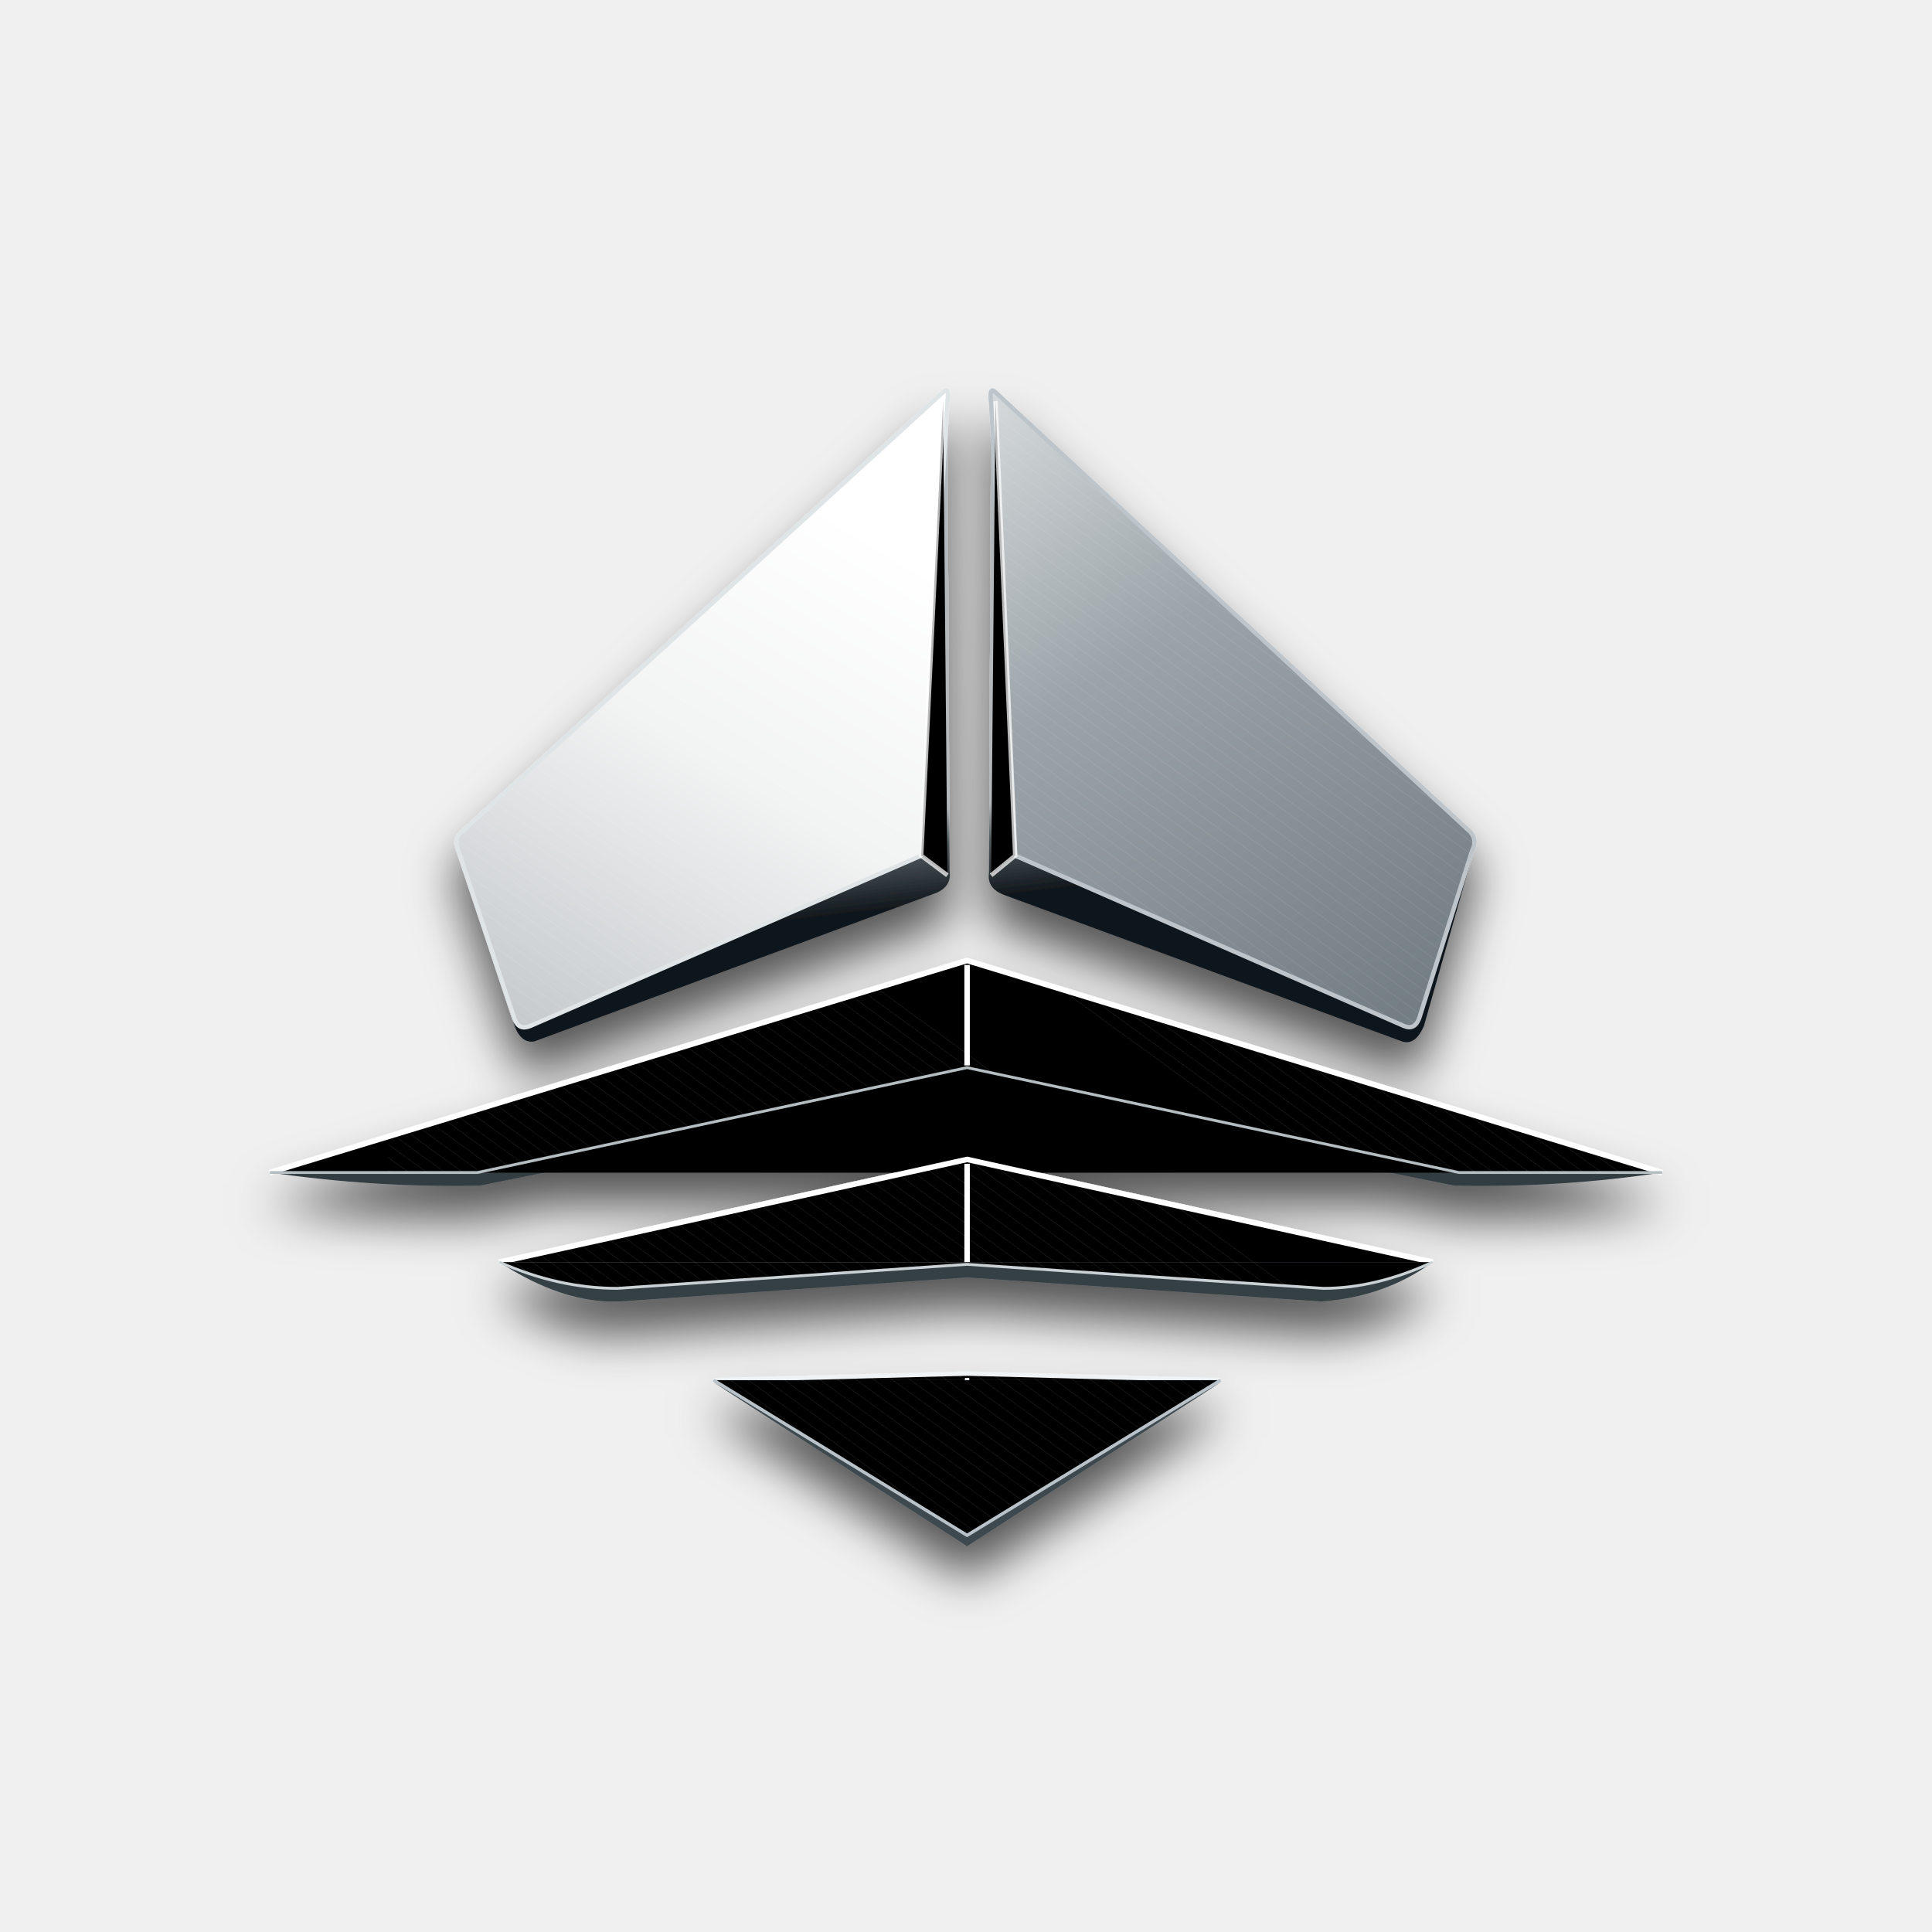
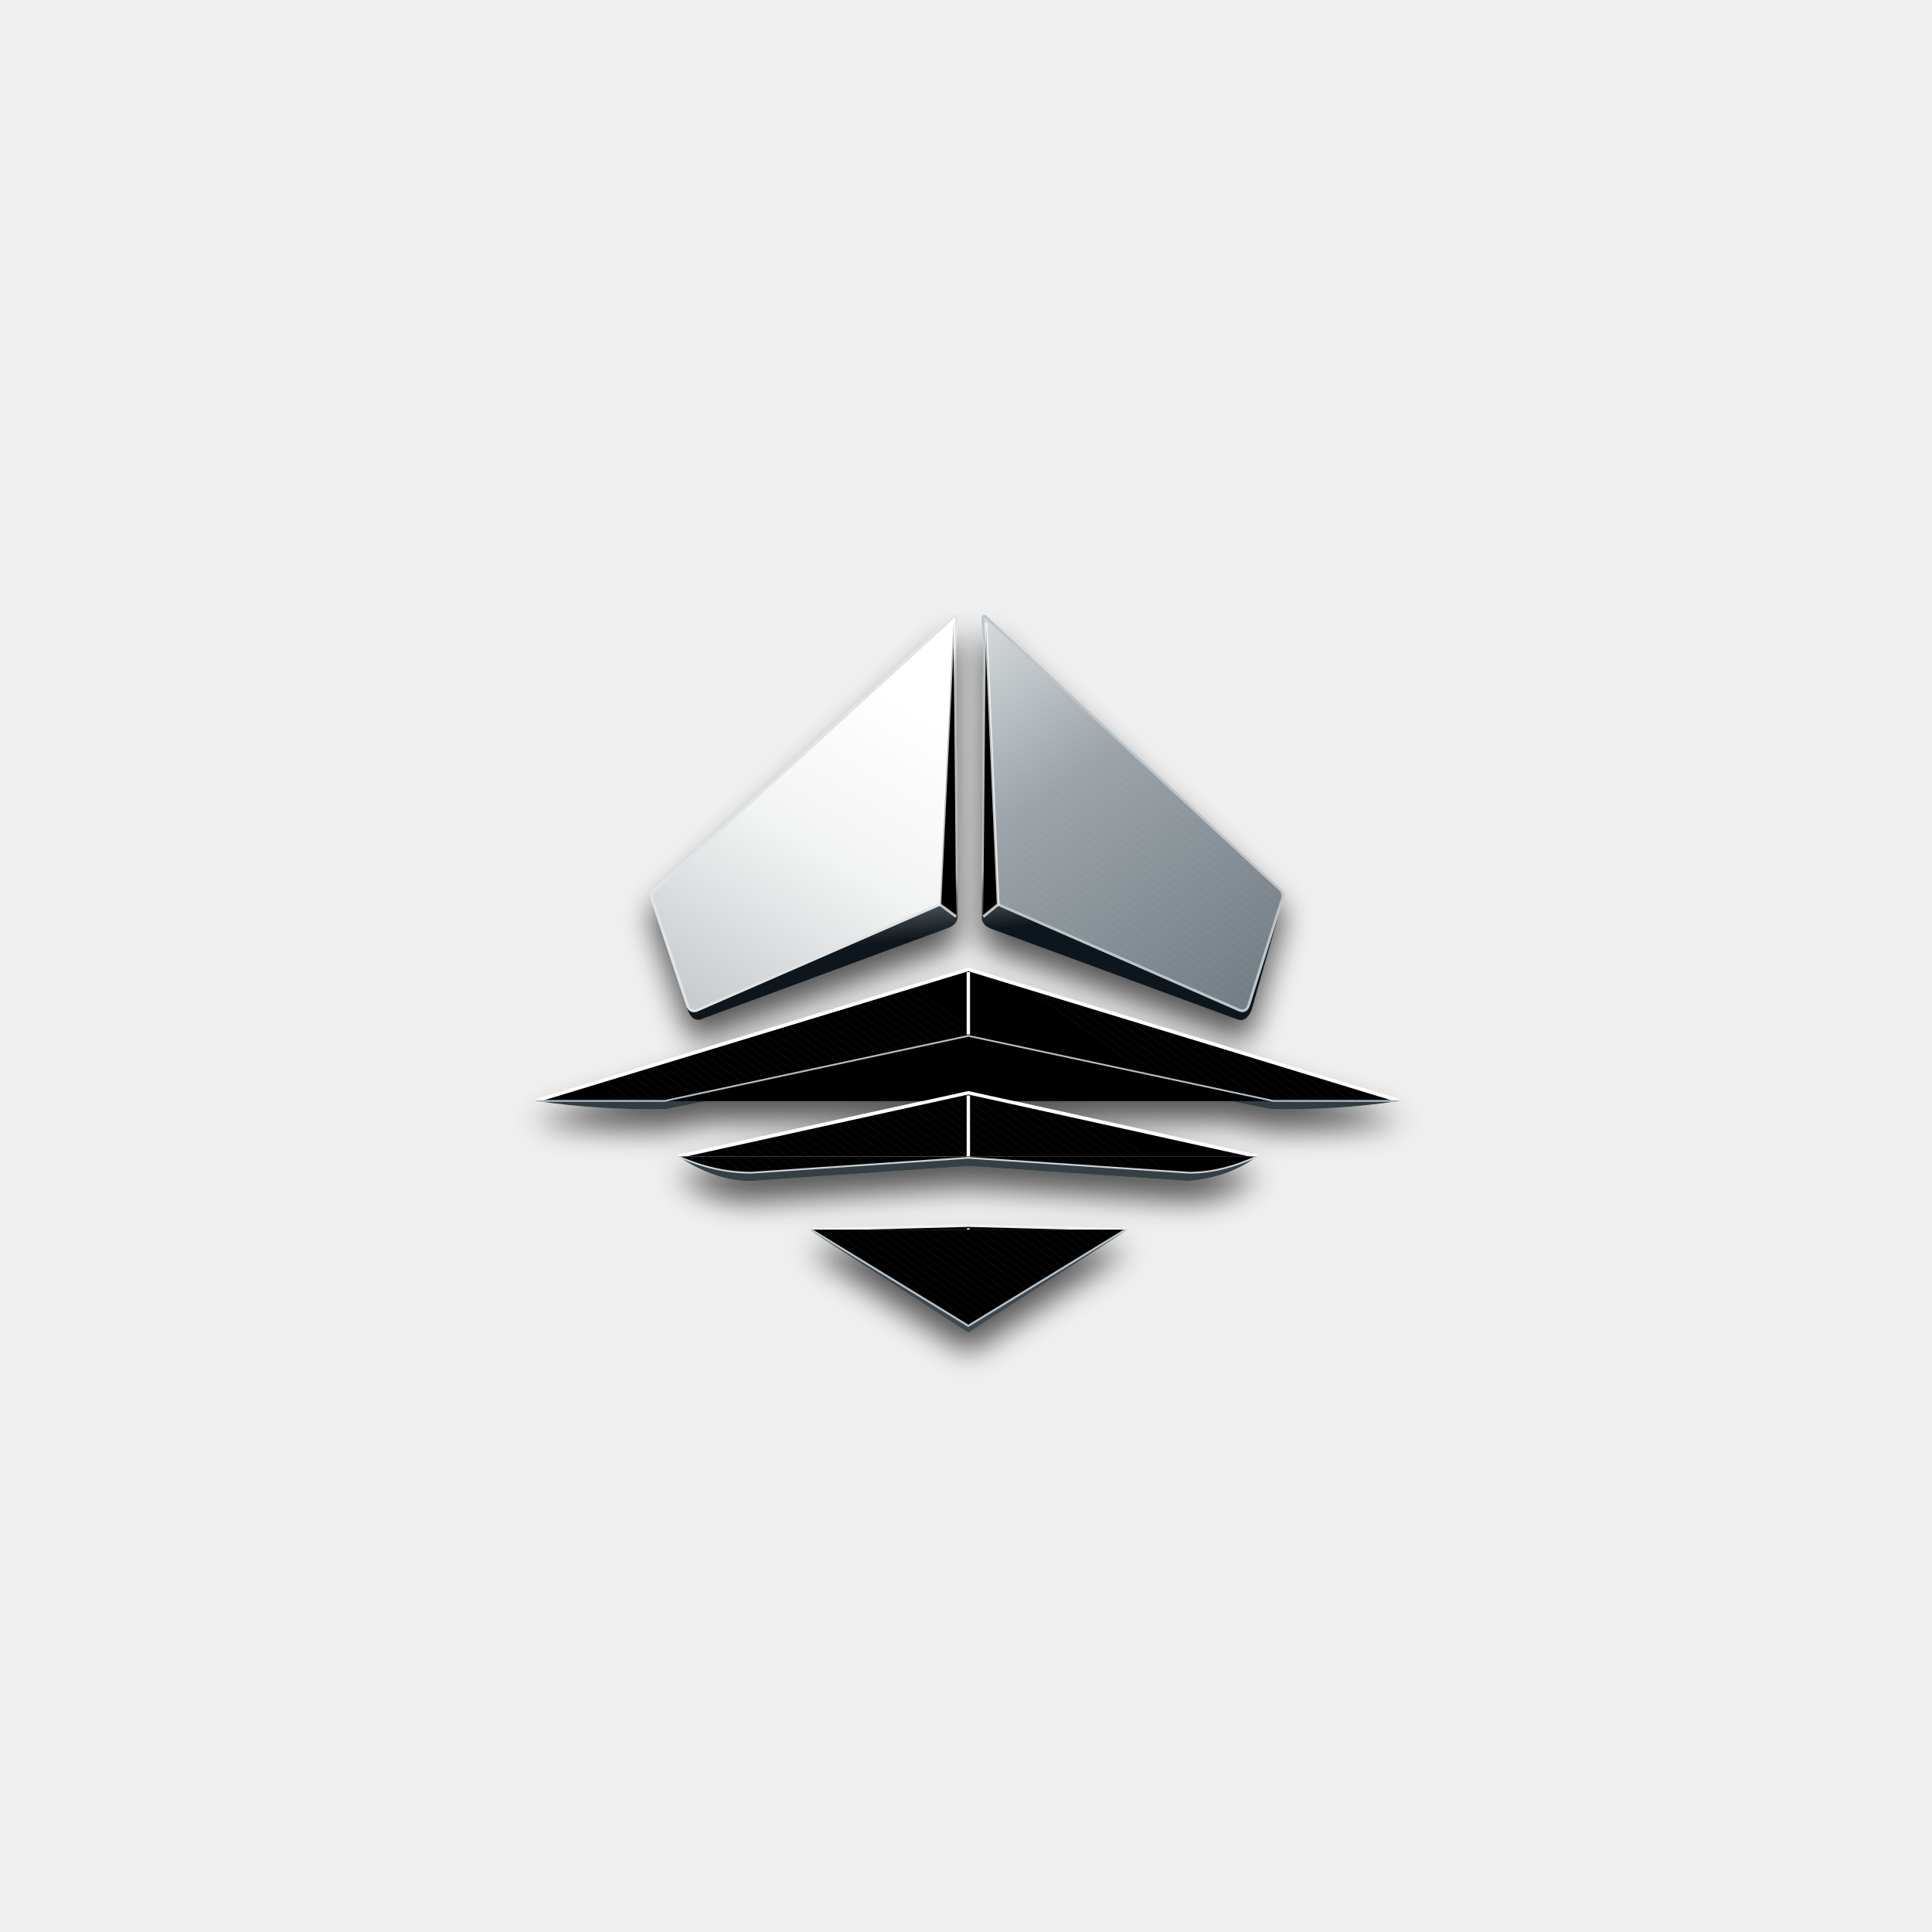
<svg xmlns="http://www.w3.org/2000/svg" width="1024" height="1024" viewBox="182.5 70.5 884 884">
  <defs>
    <linearGradient id="tile" x1="626" y1="91" x2="626" y2="949" gradientUnits="userSpaceOnUse">
      <stop stop-color="#1C262E" />
      <stop offset=".43" stop-color="#0C1419" />
      <stop offset="1" stop-color="#050A0D" />
    </linearGradient>
    <linearGradient id="rim" x1="626" y1="93" x2="626" y2="947" gradientUnits="userSpaceOnUse">
      <stop stop-color="#52616E" />
      <stop offset=".38" stop-color="#293740" />
      <stop offset="1" stop-color="#18242B" />
    </linearGradient>
    <linearGradient id="leftMetal" x1="550" y1="296" x2="405" y2="535" gradientUnits="userSpaceOnUse">
      <stop stop-color="#FFFFFF" />
      <stop offset=".45" stop-color="#F2F3F3" />
      <stop offset="1" stop-color="#C5C9CC" />
    </linearGradient>
    <linearGradient id="rightMetal" x1="635" y1="253" x2="835" y2="537" gradientUnits="userSpaceOnUse">
      <stop stop-color="#D5D9DB" />
      <stop offset=".38" stop-color="#9CA4A9" />
      <stop offset="1" stop-color="#727C83" />
    </linearGradient>
    <linearGradient id="edge" x1="619" y1="440" x2="624" y2="482" gradientUnits="userSpaceOnUse">
      <stop stop-color="#B2B8BB" />
      <stop offset=".38" stop-color="#525B60" />
      <stop offset="1" stop-color="#11181C" />
    </linearGradient>
    <linearGradient id="bandLeft" x1="623" y1="518" x2="485" y2="618" gradientUnits="userSpaceOnUse">
      <stop stop-color="#FAFBFB" />
      <stop offset=".55" stop-color="#E0E3E4" />
      <stop offset="1" stop-color="#F8F9F9" />
    </linearGradient>
    <linearGradient id="bandRight" x1="626" y1="512" x2="831" y2="623" gradientUnits="userSpaceOnUse">
      <stop stop-color="#BEC5C9" />
      <stop offset=".45" stop-color="#9AA3A9" />
      <stop offset="1" stop-color="#D6DCDF" />
    </linearGradient>
    <linearGradient id="lowerLeft" x1="625" y1="602" x2="497" y2="659" gradientUnits="userSpaceOnUse">
      <stop stop-color="#FAFBFB" />
      <stop offset="1" stop-color="#D8DCDD" />
    </linearGradient>
    <linearGradient id="lowerRight" x1="626" y1="601" x2="794" y2="663" gradientUnits="userSpaceOnUse">
      <stop stop-color="#AEB7BD" />
      <stop offset="1" stop-color="#8D999F" />
    </linearGradient>
    <linearGradient id="tipLeft" x1="547" y1="700" x2="626" y2="774" gradientUnits="userSpaceOnUse">
      <stop stop-color="#F7F8F8" />
      <stop offset="1" stop-color="#C5CDD1" />
    </linearGradient>
    <linearGradient id="tipRight" x1="626" y1="701" x2="690" y2="766" gradientUnits="userSpaceOnUse">
      <stop stop-color="#7E8B93" />
      <stop offset="1" stop-color="#A5AFB5" />
    </linearGradient>
    <filter id="tileShadow" x="-.2" y="-.2" width="1.4" height="1.5" color-interpolation-filters="sRGB">
      <feDropShadow dx="0" dy="25" stdDeviation="23" flood-color="#161A1D" flood-opacity=".42" />
    </filter>
    <filter id="metalShadow" x="-.2" y="-.2" width="1.4" height="1.5" color-interpolation-filters="sRGB">
      <feDropShadow dx="0" dy="15" stdDeviation="11" flood-color="#000000" flood-opacity=".65" />
    </filter>
    <clipPath id="metalClip">
      <path d="M614 250 Q617 247 616 254 L604 462 L425 540 Q420 542 418 537 L392 459 Q390 454 394 451 Z M638 250 Q635 247 636 255 L647 462 L825 540 Q830 542 832 536 L856 460 Q859 454 854 450 Z M306 607 L625 510 L943 607 L850 607 L625 559 L401 607 Z M411 648 L625 601 L838 648 Q809 659 788 660 L625 649 L465 660 Q438 660 411 648 Z M509 702 L625 699 L741 702 L625 773 Z" />
    </clipPath>
  </defs>
  <g id="Symbol">
-     <g id="Silver-symbol" filter="url(#metalShadow)">
+     <g id="Silver-symbol" filter="url(#metalShadow)" transform="translate(626.5 520.75) scale(0.62) translate(-626.5 -520.75)">
      <g id="Upper-panels">
        <path id="Left-panel-depth" d="M392 458 L418 540 Q421 548 427 547 L611 479 Q618 476 617 469 L616 252 L603 462 L423 539 Z" fill="url(#edge)" />
        <path id="Right-panel-depth" d="M636 252 L635 470 Q634 477 642 480 L824 547 Q830 549 834 540 L857 459 L826 540 L647 462 Z" fill="url(#edge)" />
        <path id="Left-panel-face" d="M614 250 Q617 247 616 254 L604 462 L425 540 Q420 542 418 537 L392 459 Q390 454 394 451 Z" fill="url(#leftMetal)" stroke="#DFE4E7" stroke-width="2" stroke-linejoin="round" />
        <path id="Right-panel-face" d="M638 250 Q635 247 636 255 L647 462 L825 540 Q830 542 832 536 L856 460 Q859 454 854 450 Z" fill="url(#rightMetal)" stroke="#BDC5CA" stroke-width="2" stroke-linejoin="round" />
        <path id="Bright-inside-bevel" d="M614 254 L604 462 L616 471 M638 254 L647 462 L636 471" stroke="#FFFFFF" stroke-opacity=".72" stroke-width="2" />
      </g>
      <g id="Wide-folded-tier">
        <path id="Wide-tier-depth" d="M306 607 Q354 614 402 613 L625 568 L848 613 Q897 614 943 607 L850 605 L625 559 L401 605 Z" fill="#333D43" />
        <path id="Wide-tier-left" d="M306 607 L625 510 L625 559 L401 607 Z" fill="url(#bandLeft)" />
        <path id="Wide-tier-right" d="M625 510 L943 607 L850 607 L625 559 Z" fill="url(#bandRight)" />
        <path id="Wide-tier-light" d="M306 607 L625 510 L943 607 M625 512 L625 558" stroke="#FFFFFF" stroke-width="2.5" stroke-linejoin="round" />
        <path id="Wide-tier-outline" d="M306 607 L401 607 L625 559 L850 607 L943 607" stroke="#B4BDC2" stroke-width="1.3" />
      </g>
      <g id="Lower-folded-tier">
        <path id="Lower-tier-depth" d="M411 648 Q440 667 466 666 L625 655 L787 666 Q816 664 838 648 L788 659 L625 647 L465 659 Z" fill="#343F45" />
        <path id="Lower-tier-left" d="M411 648 L625 601 L625 649 L465 660 Q438 660 411 648 Z" fill="url(#lowerLeft)" />
        <path id="Lower-tier-right" d="M625 601 L838 648 Q809 659 788 660 L625 649 Z" fill="url(#lowerRight)" />
        <path id="Lower-tier-light" d="M411 648 L625 601 L838 648 M625 603 L625 649" stroke="#FFFFFF" stroke-width="2.5" stroke-linejoin="round" />
        <path id="Lower-tier-outline" d="M411 648 Q438 660 465 660 L625 649 L788 660 Q812 660 838 648" stroke="#CAD1D5" stroke-width="1.3" />
      </g>
      <g id="Solid-triangular-tip">
        <path id="Tip-depth" d="M509 703 L625 778 L741 703 L625 769 Z" fill="#3E494F" />
        <path id="Tip-left" d="M509 702 L625 699 L625 773 Z" fill="url(#tipLeft)" />
        <path id="Tip-right" d="M625 699 L741 702 L625 773 Z" fill="url(#tipRight)" />
        <path id="Tip-light" d="M509 702 L625 699 L741 702 M625 701 L625 772" stroke="#EFF3F5" stroke-width="2" stroke-linejoin="round" />
        <path id="Tip-outline" d="M509 702 L625 773 L741 702" stroke="#B8C2C8" stroke-width="1.5" stroke-linejoin="round" />
      </g>
      <g id="Brushed-metal-detail" clip-path="url(#metalClip)" stroke="#FFFFFF" stroke-width=".35" opacity=".08">
        <path id="Brushed-lines-a" d="M360 360L910 760 M360 366L910 766 M360 372L910 772 M360 378L910 778 M360 384L910 784 M360 390L910 790 M360 396L910 796 M360 402L910 802 M360 408L910 808 M360 414L910 814 M360 420L910 820 M360 426L910 826 M360 432L910 832 M360 438L910 838 M360 444L910 844 M360 450L910 850 M360 456L910 856 M360 462L910 862 M360 468L910 868 M360 474L910 874 M360 480L910 880 M360 486L910 886 M360 492L910 892 M360 498L910 898 M360 504L910 904 M360 510L910 910 M360 516L910 916 M360 522L910 922 M360 528L910 928 M360 534L910 934 M360 540L910 940 M360 546L910 946 M360 552L910 952 M360 558L910 958 M360 564L910 964 M360 570L910 970 M360 576L910 976 M360 582L910 982 M360 588L910 988 M360 594L910 994 M360 600L910 1000 M360 606L910 1006 M360 612L910 1012 M360 618L910 1018 M360 624L910 1024 M360 630L910 1030 M360 636L910 1036 M360 642L910 1042 M360 648L910 1048 M360 654L910 1054 M360 660L910 1060 M360 666L910 1066 M360 672L910 1072 M360 678L910 1078 M360 684L910 1084 M360 690L910 1090 M360 696L910 1096 M360 702L910 1102" />
        <path id="Brushed-lines-b" d="M430 110L980 510 M430 116L980 516 M430 122L980 522 M430 128L980 528 M430 134L980 534 M430 140L980 540 M430 146L980 546 M430 152L980 552 M430 158L980 558 M430 164L980 564 M430 170L980 570 M430 176L980 576 M430 182L980 582 M430 188L980 588 M430 194L980 594 M430 200L980 600 M430 206L980 606 M430 212L980 612 M430 218L980 618 M430 224L980 624 M430 230L980 630 M430 236L980 636 M430 242L980 642 M430 248L980 648 M430 254L980 654 M430 260L980 660 M430 266L980 666 M430 272L980 672 M430 278L980 678 M430 284L980 684 M430 290L980 690 M430 296L980 696 M430 302L980 702 M430 308L980 708 M430 314L980 714 M430 320L980 720 M430 326L980 726 M430 332L980 732 M430 338L980 738 M430 344L980 744 M430 350L980 750" />
      </g>
    </g>
  </g>
</svg>
